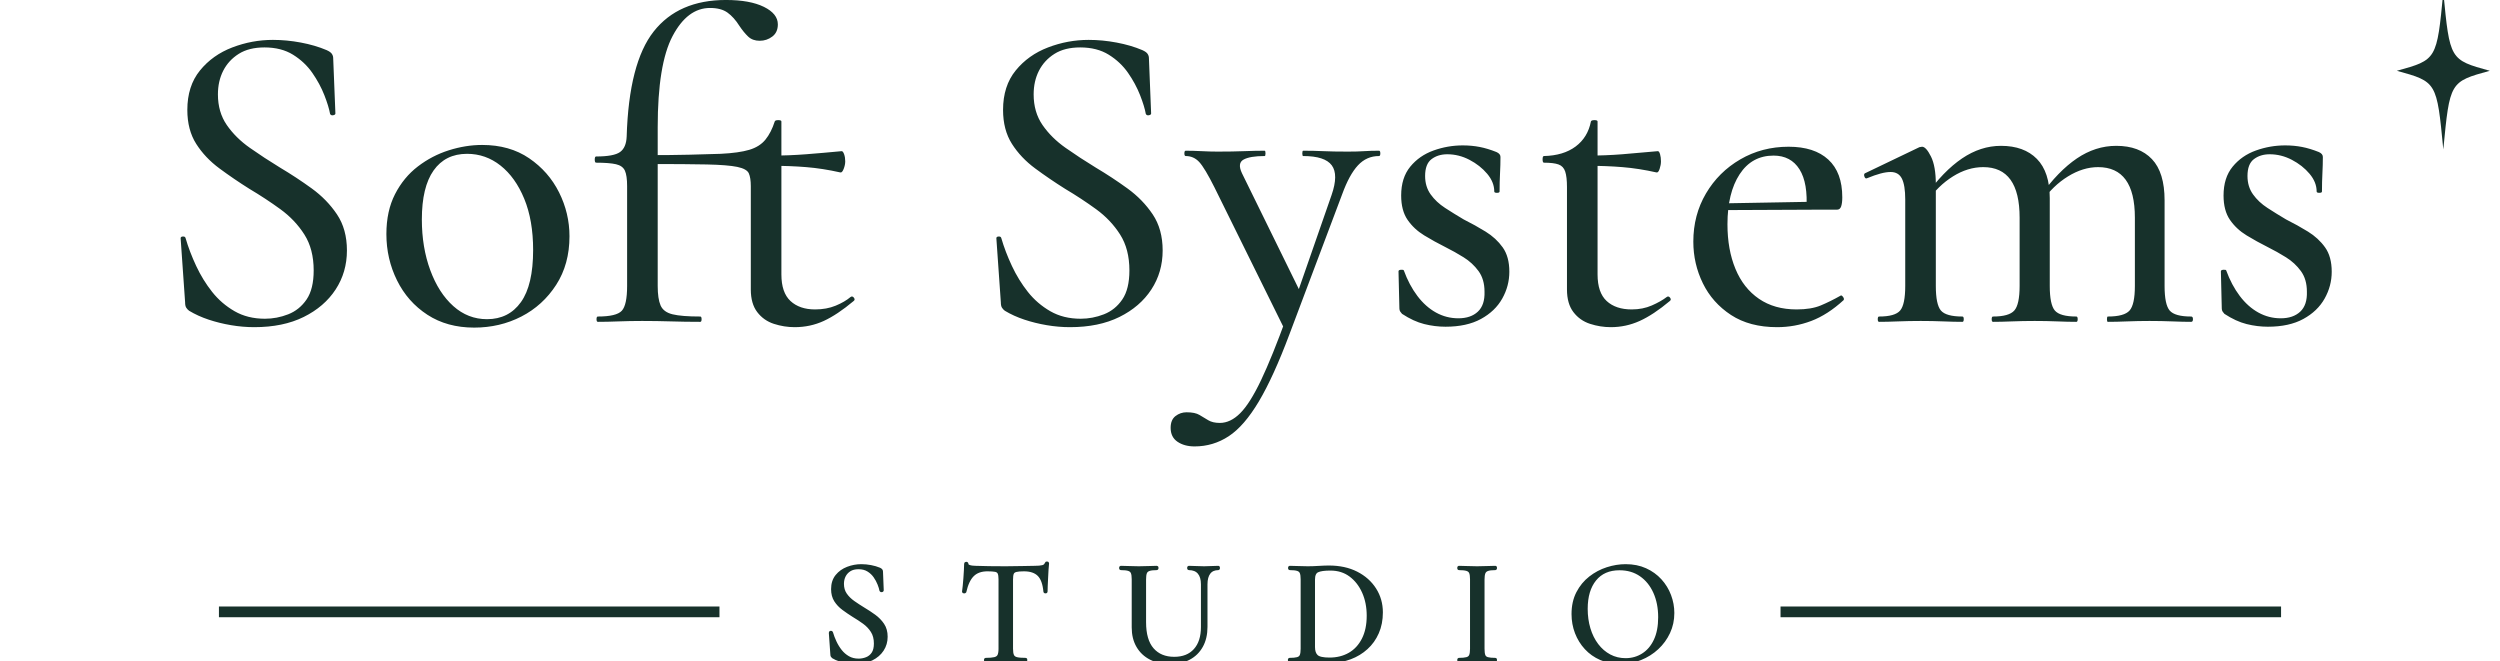
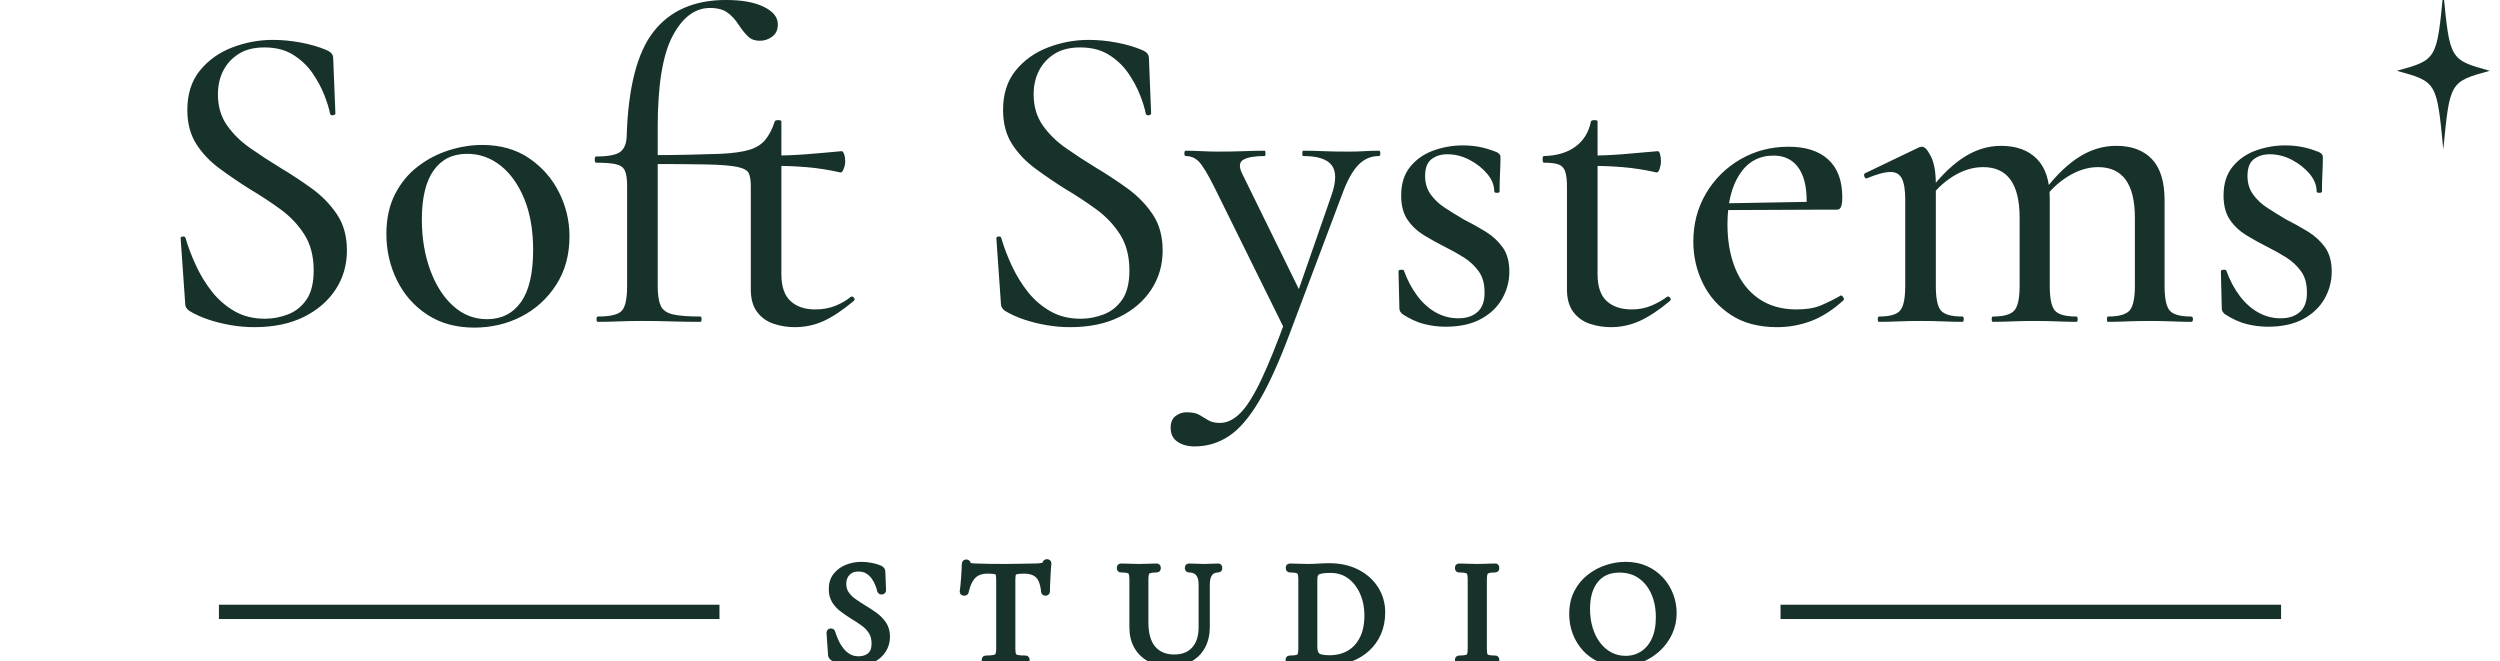
<svg xmlns="http://www.w3.org/2000/svg" viewBox="0 0 347.77 92.43" width="348" height="92" role="img" aria-label="Soft Systems Studio">
  <path transform="translate(20.00 45.01)" d="M9.548 -31.806Q9.548 -29.326 10.788 -27.528Q12.028 -25.73 14.012 -24.335Q15.996 -22.94 18.228 -21.576Q20.522 -20.212 22.661 -18.662Q24.8 -17.112 26.195 -15.035Q27.59 -12.958 27.59 -9.982Q27.59 -6.944 26.009 -4.526Q24.428 -2.108 21.545 -0.682Q18.662 0.744 14.632 0.744Q13.02 0.744 11.377 0.465Q9.734 0.186 8.246 -0.31Q6.758 -0.806 5.518 -1.55Q5.27 -1.736 5.115 -1.984Q4.96 -2.232 4.96 -2.728L4.34 -11.594Q4.278 -11.904 4.619 -11.935Q4.96 -11.966 5.022 -11.718Q5.58 -9.796 6.51 -7.812Q7.44 -5.828 8.742 -4.185Q10.044 -2.542 11.873 -1.488Q13.702 -0.434 16.12 -0.434Q17.794 -0.434 19.375 -1.054Q20.956 -1.674 21.948 -3.131Q22.94 -4.588 22.94 -7.192Q22.94 -10.168 21.638 -12.214Q20.336 -14.26 18.29 -15.748Q16.244 -17.236 13.95 -18.6Q11.78 -19.964 9.765 -21.452Q7.75 -22.94 6.51 -24.893Q5.27 -26.846 5.27 -29.636Q5.27 -32.984 7.037 -35.154Q8.804 -37.324 11.563 -38.378Q14.322 -39.432 17.236 -39.432Q19.158 -39.432 21.142 -39.06Q23.126 -38.688 24.738 -38.006Q25.296 -37.758 25.482 -37.479Q25.668 -37.2 25.668 -36.89L25.978 -29.14Q25.978 -28.954 25.668 -28.892Q25.358 -28.83 25.234 -29.078Q25.048 -30.132 24.428 -31.713Q23.808 -33.294 22.754 -34.813Q21.7 -36.332 20.057 -37.355Q18.414 -38.378 16.058 -38.378Q13.888 -38.378 12.462 -37.479Q11.036 -36.58 10.292 -35.123Q9.548 -33.666 9.548 -31.806ZM45.384 0.806Q41.602 0.806 38.843 -0.992Q36.084 -2.79 34.596 -5.797Q33.108 -8.804 33.108 -12.276Q33.108 -15.5 34.317 -17.856Q35.526 -20.212 37.51 -21.731Q39.494 -23.25 41.85 -23.994Q44.206 -24.738 46.5 -24.738Q50.344 -24.738 53.072 -22.878Q55.8 -21.018 57.257 -18.104Q58.714 -15.19 58.714 -11.966Q58.714 -8.06 56.854 -5.177Q54.994 -2.294 51.987 -0.744Q48.98 0.806 45.384 0.806ZM47.182 -0.372Q50.22 -0.372 51.925 -2.759Q53.63 -5.146 53.63 -10.044Q53.63 -14.198 52.39 -17.205Q51.15 -20.212 49.073 -21.855Q46.996 -23.498 44.392 -23.498Q41.354 -23.498 39.711 -21.173Q38.068 -18.848 38.068 -14.322Q38.068 -10.416 39.246 -7.223Q40.424 -4.03 42.47 -2.201Q44.516 -0.372 47.182 -0.372ZM62.682 0.0Q62.496 0.0 62.496 -0.372Q62.496 -0.744 62.682 -0.744Q65.286 -0.744 66.03 -1.55Q66.774 -2.356 66.774 -5.022V-18.972Q66.774 -20.46 66.464 -21.142Q66.154 -21.824 65.224 -22.041Q64.294 -22.258 62.434 -22.258Q62.248 -22.258 62.248 -22.692Q62.248 -23.126 62.434 -23.126Q64.914 -23.126 65.782 -23.746Q66.65 -24.366 66.712 -25.916Q67.022 -36.208 70.494 -40.61Q73.966 -45.012 80.6 -45.012Q83.948 -45.012 85.901 -44.051Q87.854 -43.09 87.854 -41.602Q87.854 -40.486 87.079 -39.897Q86.304 -39.308 85.312 -39.308Q84.32 -39.308 83.7 -39.897Q83.08 -40.486 82.46 -41.416Q81.716 -42.594 80.817 -43.245Q79.918 -43.896 78.368 -43.896Q75.206 -43.896 73.129 -39.959Q71.052 -36.022 71.052 -27.218V-5.022Q71.052 -3.224 71.455 -2.294Q71.858 -1.364 73.129 -1.054Q74.4 -0.744 77.004 -0.744Q77.19 -0.744 77.19 -0.372Q77.19 0.0 77.004 0.0Q74.896 0.0 72.912 -0.062Q70.928 -0.124 68.882 -0.124Q67.146 -0.124 65.565 -0.062Q63.984 0.0 62.682 0.0ZM90.21 0.744Q88.722 0.744 87.296 0.279Q85.87 -0.186 84.971 -1.364Q84.072 -2.542 84.072 -4.526V-18.972Q84.072 -20.15 83.793 -20.77Q83.514 -21.39 82.181 -21.669Q80.848 -21.948 77.934 -22.01Q75.02 -22.072 69.75 -22.072V-23.312Q72.726 -23.312 75.454 -23.374Q78.182 -23.436 79.856 -23.498Q82.398 -23.622 83.855 -24.056Q85.312 -24.49 86.118 -25.482Q86.924 -26.474 87.42 -28.024Q87.482 -28.21 87.916 -28.21Q88.35 -28.21 88.35 -28.024V-6.634Q88.35 -4.092 89.621 -2.914Q90.892 -1.736 93.062 -1.736Q94.674 -1.736 95.945 -2.263Q97.216 -2.79 98.022 -3.472Q98.27 -3.658 98.487 -3.379Q98.704 -3.1 98.456 -2.914Q96.162 -0.992 94.271 -0.124Q92.38 0.744 90.21 0.744ZM96.596 -20.894Q94.116 -21.452 91.822 -21.638Q89.528 -21.824 86.986 -21.824V-23.25Q89.404 -23.25 91.791 -23.436Q94.178 -23.622 96.782 -23.87Q96.968 -23.87 97.123 -23.436Q97.278 -23.002 97.278 -22.444Q97.278 -21.948 97.061 -21.39Q96.844 -20.832 96.596 -20.894ZM123.628 -31.806Q123.628 -29.326 124.868 -27.528Q126.108 -25.73 128.092 -24.335Q130.076 -22.94 132.308 -21.576Q134.602 -20.212 136.741 -18.662Q138.88 -17.112 140.275 -15.035Q141.67 -12.958 141.67 -9.982Q141.67 -6.944 140.089 -4.526Q138.508 -2.108 135.625 -0.682Q132.742 0.744 128.712 0.744Q127.1 0.744 125.457 0.465Q123.814 0.186 122.326 -0.31Q120.838 -0.806 119.598 -1.55Q119.35 -1.736 119.195 -1.984Q119.04 -2.232 119.04 -2.728L118.42 -11.594Q118.358 -11.904 118.699 -11.935Q119.04 -11.966 119.102 -11.718Q119.66 -9.796 120.59 -7.812Q121.52 -5.828 122.822 -4.185Q124.124 -2.542 125.953 -1.488Q127.782 -0.434 130.2 -0.434Q131.874 -0.434 133.455 -1.054Q135.036 -1.674 136.028 -3.131Q137.02 -4.588 137.02 -7.192Q137.02 -10.168 135.718 -12.214Q134.416 -14.26 132.37 -15.748Q130.324 -17.236 128.03 -18.6Q125.86 -19.964 123.845 -21.452Q121.83 -22.94 120.59 -24.893Q119.35 -26.846 119.35 -29.636Q119.35 -32.984 121.117 -35.154Q122.884 -37.324 125.643 -38.378Q128.402 -39.432 131.316 -39.432Q133.238 -39.432 135.222 -39.06Q137.206 -38.688 138.818 -38.006Q139.376 -37.758 139.562 -37.479Q139.748 -37.2 139.748 -36.89L140.058 -29.14Q140.058 -28.954 139.748 -28.892Q139.438 -28.83 139.314 -29.078Q139.128 -30.132 138.508 -31.713Q137.888 -33.294 136.834 -34.813Q135.78 -36.332 134.137 -37.355Q132.494 -38.378 130.138 -38.378Q127.968 -38.378 126.542 -37.479Q125.116 -36.58 124.372 -35.123Q123.628 -33.666 123.628 -31.806ZM171.926 -23.932Q172.112 -23.932 172.112 -23.56Q172.112 -23.188 171.926 -23.188Q170.19 -23.188 168.981 -21.886Q167.772 -20.584 166.78 -17.856L159.402 1.736Q157.17 7.688 155.124 11.129Q153.078 14.57 150.908 15.996Q148.738 17.422 146.134 17.422Q144.708 17.422 143.747 16.771Q142.786 16.12 142.786 14.818Q142.786 13.702 143.468 13.175Q144.15 12.648 145.018 12.648Q146.196 12.648 146.816 13.02Q147.436 13.392 148.056 13.764Q148.676 14.136 149.668 14.136Q151.156 14.136 152.52 12.772Q153.884 11.408 155.434 8.153Q156.984 4.898 159.03 -0.744L158.968 1.55L148.924 -18.786Q147.56 -21.514 146.785 -22.351Q146.01 -23.188 144.894 -23.188Q144.708 -23.188 144.708 -23.56Q144.708 -23.932 144.894 -23.932Q145.948 -23.932 147.126 -23.87Q148.304 -23.808 149.358 -23.808Q151.466 -23.808 153.047 -23.87Q154.628 -23.932 155.93 -23.932Q156.054 -23.932 156.054 -23.56Q156.054 -23.188 155.93 -23.188Q153.884 -23.188 152.985 -22.692Q152.086 -22.196 152.768 -20.77L161.138 -3.72L159.402 -0.806L165.292 -17.732Q166.284 -20.584 165.323 -21.886Q164.362 -23.188 161.324 -23.188Q161.2 -23.188 161.2 -23.56Q161.2 -23.932 161.324 -23.932Q162.812 -23.932 164.145 -23.87Q165.478 -23.808 167.586 -23.808Q168.95 -23.808 169.849 -23.87Q170.748 -23.932 171.926 -23.932ZM178.374 -20.398Q178.374 -18.91 179.149 -17.825Q179.924 -16.74 181.164 -15.934Q182.404 -15.128 183.768 -14.322Q185.38 -13.516 186.837 -12.617Q188.294 -11.718 189.224 -10.416Q190.154 -9.114 190.154 -7.006Q190.154 -5.022 189.162 -3.255Q188.17 -1.488 186.186 -0.403Q184.202 0.682 181.226 0.682Q179.738 0.682 178.25 0.31Q176.762 -0.062 175.15 -1.116Q175.026 -1.24 174.902 -1.426Q174.778 -1.612 174.778 -1.86L174.654 -7.068Q174.654 -7.254 174.995 -7.285Q175.336 -7.316 175.398 -7.192Q176.142 -5.146 177.289 -3.627Q178.436 -2.108 179.893 -1.302Q181.35 -0.496 183.024 -0.496Q184.76 -0.496 185.752 -1.426Q186.744 -2.356 186.682 -4.216Q186.682 -5.952 185.845 -7.099Q185.008 -8.246 183.768 -9.021Q182.528 -9.796 181.164 -10.478Q179.676 -11.222 178.25 -12.09Q176.824 -12.958 175.925 -14.26Q175.026 -15.562 175.026 -17.67Q175.026 -20.15 176.297 -21.7Q177.568 -23.25 179.552 -23.963Q181.536 -24.676 183.644 -24.676Q184.884 -24.676 186.0 -24.459Q187.116 -24.242 188.356 -23.746Q188.914 -23.498 188.914 -23.064Q188.914 -21.948 188.852 -20.77Q188.79 -19.592 188.79 -18.228Q188.79 -18.042 188.418 -18.042Q188.046 -18.042 188.046 -18.228Q188.046 -19.53 187.054 -20.708Q186.062 -21.886 184.574 -22.661Q183.086 -23.436 181.474 -23.436Q180.172 -23.436 179.273 -22.754Q178.374 -22.072 178.374 -20.398ZM204.352 0.744Q202.864 0.744 201.438 0.279Q200.012 -0.186 199.113 -1.364Q198.214 -2.542 198.214 -4.526V-18.848Q198.214 -20.274 197.966 -21.018Q197.718 -21.762 197.036 -22.01Q196.354 -22.258 194.99 -22.258Q194.804 -22.258 194.804 -22.723Q194.804 -23.188 194.99 -23.188Q197.718 -23.25 199.423 -24.521Q201.128 -25.792 201.562 -28.024Q201.624 -28.21 202.058 -28.21Q202.492 -28.21 202.492 -28.024V-6.634Q202.492 -4.092 203.763 -2.914Q205.034 -1.736 207.266 -1.736Q208.816 -1.736 210.087 -2.294Q211.358 -2.852 212.164 -3.472Q212.412 -3.658 212.629 -3.379Q212.846 -3.1 212.598 -2.914Q210.304 -0.992 208.382 -0.124Q206.46 0.744 204.352 0.744ZM210.738 -20.894Q208.258 -21.452 205.964 -21.638Q203.67 -21.824 201.128 -21.824V-23.25Q203.608 -23.25 205.933 -23.436Q208.258 -23.622 210.924 -23.87Q211.11 -23.87 211.234 -23.436Q211.358 -23.002 211.358 -22.444Q211.358 -21.948 211.172 -21.39Q210.986 -20.832 210.738 -20.894ZM227.602 0.744Q223.758 0.744 221.154 -0.961Q218.55 -2.666 217.217 -5.394Q215.884 -8.122 215.884 -11.222Q215.884 -14.942 217.651 -17.949Q219.418 -20.956 222.456 -22.723Q225.494 -24.49 229.214 -24.49Q232.81 -24.49 234.763 -22.692Q236.716 -20.894 236.716 -17.422Q236.716 -16.616 236.561 -16.151Q236.406 -15.686 235.972 -15.686H231.694Q231.942 -19.406 230.733 -21.328Q229.524 -23.25 227.106 -23.25Q224.068 -23.25 222.363 -20.646Q220.658 -18.042 220.658 -13.64Q220.658 -10.106 221.774 -7.409Q222.89 -4.712 225.06 -3.224Q227.23 -1.736 230.33 -1.736Q232.376 -1.736 233.709 -2.294Q235.042 -2.852 236.468 -3.658Q236.592 -3.782 236.809 -3.503Q237.026 -3.224 236.902 -3.038Q234.67 -0.992 232.376 -0.124Q230.082 0.744 227.602 0.744ZM219.232 -15.624 219.17 -16.554 233.058 -16.802V-15.686ZM273.854 0.0Q273.73 0.0 273.73 -0.372Q273.73 -0.744 273.854 -0.744Q276.148 -0.744 276.892 -1.581Q277.636 -2.418 277.636 -5.022V-14.57Q277.636 -21.638 272.49 -21.638Q270.382 -21.638 268.274 -20.336Q266.166 -19.034 264.678 -16.864L264.43 -17.608Q266.91 -21.08 269.514 -22.847Q272.118 -24.614 275.032 -24.614Q278.256 -24.614 280.023 -22.754Q281.79 -20.894 281.79 -16.988V-5.022Q281.79 -2.418 282.503 -1.581Q283.216 -0.744 285.51 -0.744Q285.758 -0.744 285.758 -0.372Q285.758 0.0 285.51 0.0Q284.394 0.0 282.875 -0.062Q281.356 -0.124 279.682 -0.124Q278.07 -0.124 276.551 -0.062Q275.032 0.0 273.854 0.0ZM257.796 0.0Q257.61 0.0 257.61 -0.372Q257.61 -0.744 257.796 -0.744Q260.028 -0.744 260.772 -1.581Q261.516 -2.418 261.516 -5.022V-14.57Q261.516 -21.638 256.432 -21.638Q254.262 -21.638 252.185 -20.336Q250.108 -19.034 248.62 -16.864L248.372 -17.608Q250.852 -21.08 253.456 -22.847Q256.06 -24.614 258.912 -24.614Q262.136 -24.614 263.934 -22.785Q265.732 -20.956 265.732 -17.298V-5.022Q265.732 -2.418 266.445 -1.581Q267.158 -0.744 269.452 -0.744Q269.638 -0.744 269.638 -0.372Q269.638 0.0 269.452 0.0Q268.274 0.0 266.786 -0.062Q265.298 -0.124 263.624 -0.124Q261.95 -0.124 260.431 -0.062Q258.912 0.0 257.796 0.0ZM241.862 0.0Q241.676 0.0 241.676 -0.372Q241.676 -0.744 241.862 -0.744Q244.094 -0.744 244.807 -1.581Q245.52 -2.418 245.52 -5.022V-17.112Q245.52 -19.096 245.055 -20.026Q244.59 -20.956 243.474 -20.956Q242.854 -20.956 242.048 -20.739Q241.242 -20.522 240.188 -20.088Q239.94 -19.964 239.816 -20.305Q239.692 -20.646 239.878 -20.77L247.504 -24.428Q247.752 -24.49 247.876 -24.49Q248.434 -24.49 249.116 -23.126Q249.798 -21.762 249.798 -19.22V-5.022Q249.798 -2.418 250.511 -1.581Q251.224 -0.744 253.518 -0.744Q253.704 -0.744 253.704 -0.372Q253.704 0.0 253.518 0.0Q252.34 0.0 250.852 -0.062Q249.364 -0.124 247.69 -0.124Q246.016 -0.124 244.497 -0.062Q242.978 0.0 241.862 0.0ZM293.384 -20.398Q293.384 -18.91 294.159 -17.825Q294.934 -16.74 296.174 -15.934Q297.414 -15.128 298.778 -14.322Q300.39 -13.516 301.847 -12.617Q303.304 -11.718 304.234 -10.416Q305.164 -9.114 305.164 -7.006Q305.164 -5.022 304.172 -3.255Q303.18 -1.488 301.196 -0.403Q299.212 0.682 296.236 0.682Q294.748 0.682 293.26 0.31Q291.772 -0.062 290.16 -1.116Q290.036 -1.24 289.912 -1.426Q289.788 -1.612 289.788 -1.86L289.664 -7.068Q289.664 -7.254 290.005 -7.285Q290.346 -7.316 290.408 -7.192Q291.152 -5.146 292.299 -3.627Q293.446 -2.108 294.903 -1.302Q296.36 -0.496 298.034 -0.496Q299.77 -0.496 300.762 -1.426Q301.754 -2.356 301.692 -4.216Q301.692 -5.952 300.855 -7.099Q300.018 -8.246 298.778 -9.021Q297.538 -9.796 296.174 -10.478Q294.686 -11.222 293.26 -12.09Q291.834 -12.958 290.935 -14.26Q290.036 -15.562 290.036 -17.67Q290.036 -20.15 291.307 -21.7Q292.578 -23.25 294.562 -23.963Q296.546 -24.676 298.654 -24.676Q299.894 -24.676 301.01 -24.459Q302.126 -24.242 303.366 -23.746Q303.924 -23.498 303.924 -23.064Q303.924 -21.948 303.862 -20.77Q303.8 -19.592 303.8 -18.228Q303.8 -18.042 303.428 -18.042Q303.056 -18.042 303.056 -18.228Q303.056 -19.53 302.064 -20.708Q301.072 -21.886 299.584 -22.661Q298.096 -23.436 296.484 -23.436Q295.182 -23.436 294.283 -22.754Q293.384 -22.072 293.384 -20.398Z" fill="#17312B" />
  <path class="sparkle" fill="#17312B" d="M340.77,-1.10 C341.68,8.36 341.68,8.36 347.27,9.90 C341.68,11.44 341.68,11.44 340.77,20.90 C339.86,11.44 339.86,11.44 334.27,9.90 C339.86,8.36 339.86,8.36 340.77,-1.10 Z" />
-   <path transform="translate(113.69 92.43)" d="M3.234 -10.773Q3.234 -9.933 3.654 -9.324Q4.074 -8.715 4.746 -8.242Q5.418 -7.77 6.174 -7.308Q6.951 -6.846 7.676 -6.321Q8.4 -5.796 8.873 -5.093Q9.345 -4.389 9.345 -3.381Q9.345 -2.352 8.809 -1.533Q8.274 -0.714 7.298 -0.231Q6.321 0.252 4.956 0.252Q4.41 0.252 3.854 0.158Q3.297 0.063 2.793 -0.105Q2.289 -0.273 1.869 -0.525Q1.785 -0.588 1.733 -0.672Q1.68 -0.756 1.68 -0.924L1.47 -3.927Q1.449 -4.032 1.565 -4.043Q1.68 -4.053 1.701 -3.969Q1.89 -3.318 2.205 -2.646Q2.52 -1.974 2.961 -1.418Q3.402 -0.861 4.021 -0.504Q4.641 -0.147 5.46 -0.147Q6.027 -0.147 6.562 -0.357Q7.098 -0.567 7.434 -1.06Q7.77 -1.554 7.77 -2.436Q7.77 -3.444 7.329 -4.137Q6.888 -4.83 6.195 -5.334Q5.502 -5.838 4.725 -6.3Q3.99 -6.762 3.308 -7.266Q2.625 -7.77 2.205 -8.431Q1.785 -9.093 1.785 -10.038Q1.785 -11.172 2.384 -11.907Q2.982 -12.642 3.917 -12.999Q4.851 -13.356 5.838 -13.356Q6.489 -13.356 7.161 -13.23Q7.833 -13.104 8.379 -12.873Q8.568 -12.789 8.631 -12.695Q8.694 -12.6 8.694 -12.495L8.799 -9.87Q8.799 -9.807 8.694 -9.786Q8.589 -9.765 8.547 -9.849Q8.484 -10.206 8.274 -10.742Q8.064 -11.277 7.707 -11.792Q7.35 -12.306 6.793 -12.652Q6.237 -12.999 5.439 -12.999Q4.704 -12.999 4.221 -12.695Q3.738 -12.39 3.486 -11.896Q3.234 -11.403 3.234 -10.773ZM23.478 -12.705Q22.176 -12.705 21.441 -11.98Q20.706 -11.256 20.349 -9.66Q20.328 -9.618 20.212 -9.618Q20.097 -9.618 20.097 -9.681Q20.139 -9.954 20.191 -10.458Q20.244 -10.962 20.286 -11.55Q20.328 -12.138 20.359 -12.684Q20.391 -13.23 20.391 -13.587Q20.391 -13.692 20.517 -13.692Q20.643 -13.692 20.643 -13.587Q20.643 -13.377 20.853 -13.283Q21.063 -13.188 21.336 -13.157Q21.609 -13.125 21.798 -13.125Q23.604 -13.062 26.019 -13.062Q27.489 -13.062 28.371 -13.094Q29.253 -13.125 30.072 -13.125Q30.786 -13.125 31.175 -13.22Q31.563 -13.314 31.668 -13.65Q31.689 -13.734 31.805 -13.734Q31.92 -13.734 31.92 -13.65Q31.878 -13.335 31.846 -12.768Q31.815 -12.201 31.784 -11.592Q31.752 -10.983 31.731 -10.458Q31.71 -9.933 31.71 -9.681Q31.71 -9.618 31.595 -9.618Q31.479 -9.618 31.479 -9.681Q31.332 -11.319 30.639 -12.012Q29.946 -12.705 28.581 -12.705Q27.846 -12.705 27.479 -12.611Q27.111 -12.516 26.995 -12.243Q26.88 -11.97 26.88 -11.382V-1.701Q26.88 -1.092 27.017 -0.777Q27.153 -0.462 27.562 -0.357Q27.972 -0.252 28.833 -0.252Q28.875 -0.252 28.875 -0.126Q28.875 0.0 28.833 0.0Q28.266 0.0 27.562 -0.021Q26.859 -0.042 26.019 -0.042Q25.221 -0.042 24.517 -0.021Q23.814 0.0 23.226 0.0Q23.163 0.0 23.163 -0.126Q23.163 -0.252 23.226 -0.252Q24.045 -0.252 24.476 -0.357Q24.906 -0.462 25.053 -0.777Q25.2 -1.092 25.2 -1.701V-11.424Q25.2 -11.991 25.074 -12.275Q24.948 -12.558 24.57 -12.632Q24.192 -12.705 23.478 -12.705ZM53.508 -10.71Q53.508 -11.76 53.035 -12.317Q52.563 -12.873 51.639 -12.873Q51.576 -12.873 51.576 -12.999Q51.576 -13.125 51.639 -13.125Q52.122 -13.125 52.647 -13.094Q53.172 -13.062 53.781 -13.062Q54.306 -13.062 54.821 -13.094Q55.335 -13.125 55.776 -13.125Q55.818 -13.125 55.818 -12.999Q55.818 -12.873 55.776 -12.873Q54.936 -12.873 54.506 -12.317Q54.075 -11.76 54.075 -10.71V-4.767Q54.075 -3.192 53.445 -2.058Q52.815 -0.924 51.681 -0.326Q50.547 0.273 49.035 0.273Q47.481 0.273 46.305 -0.326Q45.129 -0.924 44.478 -2.037Q43.827 -3.15 43.827 -4.683V-11.424Q43.827 -12.033 43.701 -12.338Q43.575 -12.642 43.208 -12.758Q42.84 -12.873 42.126 -12.873Q42.063 -12.873 42.063 -12.999Q42.063 -13.125 42.126 -13.125Q42.651 -13.125 43.281 -13.094Q43.911 -13.062 44.646 -13.062Q45.402 -13.062 46.043 -13.094Q46.683 -13.125 47.166 -13.125Q47.229 -13.125 47.229 -12.999Q47.229 -12.873 47.166 -12.873Q46.452 -12.873 46.085 -12.747Q45.717 -12.621 45.602 -12.306Q45.486 -11.991 45.486 -11.382V-5.418Q45.486 -2.898 46.578 -1.649Q47.67 -0.399 49.602 -0.399Q51.45 -0.399 52.479 -1.544Q53.508 -2.688 53.508 -4.746ZM71.526 0.084Q70.896 0.084 69.972 0.021Q69.048 -0.042 68.271 -0.042Q67.557 -0.042 66.895 -0.021Q66.234 0.0 65.709 0.0Q65.667 0.0 65.667 -0.126Q65.667 -0.252 65.709 -0.252Q66.444 -0.252 66.822 -0.357Q67.2 -0.462 67.326 -0.777Q67.452 -1.092 67.452 -1.701V-11.424Q67.452 -12.033 67.326 -12.338Q67.2 -12.642 66.833 -12.758Q66.465 -12.873 65.751 -12.873Q65.688 -12.873 65.688 -12.999Q65.688 -13.125 65.751 -13.125Q66.276 -13.125 66.917 -13.094Q67.557 -13.062 68.271 -13.062Q68.985 -13.062 69.815 -13.115Q70.644 -13.167 71.232 -13.167Q73.458 -13.167 75.107 -12.327Q76.755 -11.487 77.679 -10.038Q78.603 -8.589 78.603 -6.783Q78.603 -5.208 78.047 -3.938Q77.49 -2.667 76.503 -1.775Q75.516 -0.882 74.235 -0.399Q72.954 0.084 71.526 0.084ZM71.316 -0.294Q72.891 -0.294 74.099 -0.987Q75.306 -1.68 75.999 -3.035Q76.692 -4.389 76.692 -6.321Q76.692 -8.148 76.041 -9.607Q75.39 -11.067 74.225 -11.939Q73.059 -12.81 71.442 -12.81Q70.182 -12.81 69.647 -12.558Q69.111 -12.306 69.111 -11.382V-1.932Q69.111 -1.092 69.531 -0.693Q69.951 -0.294 71.316 -0.294ZM92.82 -1.701Q92.82 -1.092 92.935 -0.777Q93.051 -0.462 93.418 -0.357Q93.786 -0.252 94.521 -0.252Q94.563 -0.252 94.563 -0.126Q94.563 0.0 94.521 0.0Q93.996 0.0 93.356 -0.021Q92.715 -0.042 91.959 -0.042Q91.224 -0.042 90.573 -0.021Q89.922 0.0 89.397 0.0Q89.355 0.0 89.355 -0.126Q89.355 -0.252 89.397 -0.252Q90.132 -0.252 90.51 -0.357Q90.888 -0.462 91.014 -0.777Q91.14 -1.092 91.14 -1.701V-11.424Q91.14 -12.033 91.014 -12.338Q90.888 -12.642 90.51 -12.758Q90.132 -12.873 89.397 -12.873Q89.355 -12.873 89.355 -12.999Q89.355 -13.125 89.397 -13.125Q89.922 -13.125 90.573 -13.094Q91.224 -13.062 91.959 -13.062Q92.715 -13.062 93.366 -13.094Q94.017 -13.125 94.521 -13.125Q94.563 -13.125 94.563 -12.999Q94.563 -12.873 94.521 -12.873Q93.786 -12.873 93.429 -12.747Q93.072 -12.621 92.946 -12.306Q92.82 -11.991 92.82 -11.382ZM111.993 0.252Q110.481 0.252 109.252 -0.284Q108.024 -0.819 107.152 -1.764Q106.281 -2.709 105.808 -3.938Q105.336 -5.166 105.336 -6.552Q105.336 -8.253 105.997 -9.534Q106.659 -10.815 107.751 -11.666Q108.843 -12.516 110.145 -12.936Q111.447 -13.356 112.728 -13.356Q114.282 -13.356 115.51 -12.8Q116.739 -12.243 117.6 -11.298Q118.461 -10.353 118.912 -9.156Q119.364 -7.959 119.364 -6.699Q119.364 -5.229 118.776 -3.969Q118.188 -2.709 117.169 -1.764Q116.151 -0.819 114.817 -0.284Q113.484 0.252 111.993 0.252ZM112.728 -0.21Q114.051 -0.21 115.132 -0.893Q116.214 -1.575 116.833 -2.888Q117.453 -4.2 117.453 -6.111Q117.453 -8.064 116.77 -9.587Q116.088 -11.109 114.838 -11.98Q113.589 -12.852 111.867 -12.852Q109.662 -12.852 108.454 -11.361Q107.247 -9.87 107.247 -7.287Q107.247 -5.796 107.635 -4.505Q108.024 -3.213 108.759 -2.247Q109.494 -1.281 110.502 -0.746Q111.51 -0.21 112.728 -0.21Z" fill="#17312B" stroke="#17312B" stroke-width="0.35" stroke-linejoin="round" />
-   <rect x="29.69" y="84.82" width="70" height="1.5" fill="#17312B" />
-   <rect x="248.08" y="84.82" width="70" height="1.5" fill="#17312B" />
+   <path transform="translate(113.69 92.43)" d="M3.234 -10.773Q3.234 -9.933 3.654 -9.324Q4.074 -8.715 4.746 -8.242Q5.418 -7.77 6.174 -7.308Q6.951 -6.846 7.676 -6.321Q8.4 -5.796 8.873 -5.093Q9.345 -4.389 9.345 -3.381Q9.345 -2.352 8.809 -1.533Q8.274 -0.714 7.298 -0.231Q6.321 0.252 4.956 0.252Q4.41 0.252 3.854 0.158Q3.297 0.063 2.793 -0.105Q2.289 -0.273 1.869 -0.525Q1.785 -0.588 1.733 -0.672Q1.68 -0.756 1.68 -0.924L1.47 -3.927Q1.449 -4.032 1.565 -4.043Q1.68 -4.053 1.701 -3.969Q1.89 -3.318 2.205 -2.646Q2.52 -1.974 2.961 -1.418Q3.402 -0.861 4.021 -0.504Q4.641 -0.147 5.46 -0.147Q6.027 -0.147 6.562 -0.357Q7.098 -0.567 7.434 -1.06Q7.77 -1.554 7.77 -2.436Q7.77 -3.444 7.329 -4.137Q6.888 -4.83 6.195 -5.334Q5.502 -5.838 4.725 -6.3Q3.99 -6.762 3.308 -7.266Q2.625 -7.77 2.205 -8.431Q1.785 -9.093 1.785 -10.038Q1.785 -11.172 2.384 -11.907Q2.982 -12.642 3.917 -12.999Q4.851 -13.356 5.838 -13.356Q6.489 -13.356 7.161 -13.23Q7.833 -13.104 8.379 -12.873Q8.568 -12.789 8.631 -12.695Q8.694 -12.6 8.694 -12.495L8.799 -9.87Q8.799 -9.807 8.694 -9.786Q8.589 -9.765 8.547 -9.849Q8.484 -10.206 8.274 -10.742Q8.064 -11.277 7.707 -11.792Q7.35 -12.306 6.793 -12.652Q6.237 -12.999 5.439 -12.999Q4.704 -12.999 4.221 -12.695Q3.738 -12.39 3.486 -11.896Q3.234 -11.403 3.234 -10.773ZM23.478 -12.705Q22.176 -12.705 21.441 -11.98Q20.706 -11.256 20.349 -9.66Q20.328 -9.618 20.212 -9.618Q20.097 -9.618 20.097 -9.681Q20.139 -9.954 20.191 -10.458Q20.244 -10.962 20.286 -11.55Q20.328 -12.138 20.359 -12.684Q20.391 -13.23 20.391 -13.587Q20.391 -13.692 20.517 -13.692Q20.643 -13.692 20.643 -13.587Q20.643 -13.377 20.853 -13.283Q21.063 -13.188 21.336 -13.157Q21.609 -13.125 21.798 -13.125Q23.604 -13.062 26.019 -13.062Q27.489 -13.062 28.371 -13.094Q29.253 -13.125 30.072 -13.125Q30.786 -13.125 31.175 -13.22Q31.563 -13.314 31.668 -13.65Q31.689 -13.734 31.805 -13.734Q31.92 -13.734 31.92 -13.65Q31.878 -13.335 31.846 -12.768Q31.815 -12.201 31.784 -11.592Q31.752 -10.983 31.731 -10.458Q31.71 -9.933 31.71 -9.681Q31.71 -9.618 31.595 -9.618Q31.479 -9.618 31.479 -9.681Q31.332 -11.319 30.639 -12.012Q29.946 -12.705 28.581 -12.705Q27.846 -12.705 27.479 -12.611Q27.111 -12.516 26.995 -12.243Q26.88 -11.97 26.88 -11.382V-1.701Q26.88 -1.092 27.017 -0.777Q27.153 -0.462 27.562 -0.357Q27.972 -0.252 28.833 -0.252Q28.875 -0.252 28.875 -0.126Q28.875 0.0 28.833 0.0Q28.266 0.0 27.562 -0.021Q26.859 -0.042 26.019 -0.042Q25.221 -0.042 24.517 -0.021Q23.814 0.0 23.226 0.0Q23.163 0.0 23.163 -0.126Q23.163 -0.252 23.226 -0.252Q24.045 -0.252 24.476 -0.357Q24.906 -0.462 25.053 -0.777Q25.2 -1.092 25.2 -1.701V-11.424Q25.2 -11.991 25.074 -12.275Q24.948 -12.558 24.57 -12.632Q24.192 -12.705 23.478 -12.705ZM53.508 -10.71Q53.508 -11.76 53.035 -12.317Q52.563 -12.873 51.639 -12.873Q51.576 -12.873 51.576 -12.999Q51.576 -13.125 51.639 -13.125Q52.122 -13.125 52.647 -13.094Q53.172 -13.062 53.781 -13.062Q54.306 -13.062 54.821 -13.094Q55.335 -13.125 55.776 -13.125Q55.818 -13.125 55.818 -12.999Q55.818 -12.873 55.776 -12.873Q54.936 -12.873 54.506 -12.317Q54.075 -11.76 54.075 -10.71V-4.767Q54.075 -3.192 53.445 -2.058Q52.815 -0.924 51.681 -0.326Q50.547 0.273 49.035 0.273Q47.481 0.273 46.305 -0.326Q45.129 -0.924 44.478 -2.037Q43.827 -3.15 43.827 -4.683V-11.424Q43.827 -12.033 43.701 -12.338Q43.575 -12.642 43.208 -12.758Q42.84 -12.873 42.126 -12.873Q42.063 -12.873 42.063 -12.999Q42.063 -13.125 42.126 -13.125Q42.651 -13.125 43.281 -13.094Q43.911 -13.062 44.646 -13.062Q45.402 -13.062 46.043 -13.094Q46.683 -13.125 47.166 -13.125Q47.229 -13.125 47.229 -12.999Q47.229 -12.873 47.166 -12.873Q46.452 -12.873 46.085 -12.747Q45.717 -12.621 45.602 -12.306Q45.486 -11.991 45.486 -11.382V-5.418Q45.486 -2.898 46.578 -1.649Q47.67 -0.399 49.602 -0.399Q51.45 -0.399 52.479 -1.544Q53.508 -2.688 53.508 -4.746ZM71.526 0.084Q70.896 0.084 69.972 0.021Q69.048 -0.042 68.271 -0.042Q67.557 -0.042 66.895 -0.021Q66.234 0.0 65.709 0.0Q65.667 0.0 65.667 -0.126Q65.667 -0.252 65.709 -0.252Q66.444 -0.252 66.822 -0.357Q67.2 -0.462 67.326 -0.777Q67.452 -1.092 67.452 -1.701V-11.424Q67.452 -12.033 67.326 -12.338Q67.2 -12.642 66.833 -12.758Q66.465 -12.873 65.751 -12.873Q65.688 -12.873 65.688 -12.999Q65.688 -13.125 65.751 -13.125Q66.276 -13.125 66.917 -13.094Q67.557 -13.062 68.271 -13.062Q68.985 -13.062 69.815 -13.115Q70.644 -13.167 71.232 -13.167Q73.458 -13.167 75.107 -12.327Q76.755 -11.487 77.679 -10.038Q78.603 -8.589 78.603 -6.783Q78.603 -5.208 78.047 -3.938Q77.49 -2.667 76.503 -1.775Q75.516 -0.882 74.235 -0.399Q72.954 0.084 71.526 0.084ZM71.316 -0.294Q72.891 -0.294 74.099 -0.987Q75.306 -1.68 75.999 -3.035Q76.692 -4.389 76.692 -6.321Q76.692 -8.148 76.041 -9.607Q75.39 -11.067 74.225 -11.939Q73.059 -12.81 71.442 -12.81Q70.182 -12.81 69.647 -12.558Q69.111 -12.306 69.111 -11.382V-1.932Q69.111 -1.092 69.531 -0.693Q69.951 -0.294 71.316 -0.294ZM92.82 -1.701Q92.82 -1.092 92.935 -0.777Q93.051 -0.462 93.418 -0.357Q93.786 -0.252 94.521 -0.252Q94.563 -0.252 94.563 -0.126Q94.563 0.0 94.521 0.0Q93.996 0.0 93.356 -0.021Q92.715 -0.042 91.959 -0.042Q91.224 -0.042 90.573 -0.021Q89.922 0.0 89.397 0.0Q89.355 0.0 89.355 -0.126Q89.355 -0.252 89.397 -0.252Q90.132 -0.252 90.51 -0.357Q90.888 -0.462 91.014 -0.777Q91.14 -1.092 91.14 -1.701V-11.424Q91.14 -12.033 91.014 -12.338Q90.888 -12.642 90.51 -12.758Q90.132 -12.873 89.397 -12.873Q89.355 -12.873 89.355 -12.999Q89.355 -13.125 89.397 -13.125Q89.922 -13.125 90.573 -13.094Q91.224 -13.062 91.959 -13.062Q92.715 -13.062 93.366 -13.094Q94.017 -13.125 94.521 -13.125Q94.563 -13.125 94.563 -12.999Q94.563 -12.873 94.521 -12.873Q93.786 -12.873 93.429 -12.747Q93.072 -12.621 92.946 -12.306Q92.82 -11.991 92.82 -11.382ZM111.993 0.252Q110.481 0.252 109.252 -0.284Q108.024 -0.819 107.152 -1.764Q106.281 -2.709 105.808 -3.938Q105.336 -5.166 105.336 -6.552Q105.336 -8.253 105.997 -9.534Q106.659 -10.815 107.751 -11.666Q108.843 -12.516 110.145 -12.936Q111.447 -13.356 112.728 -13.356Q114.282 -13.356 115.51 -12.8Q116.739 -12.243 117.6 -11.298Q118.461 -10.353 118.912 -9.156Q119.364 -7.959 119.364 -6.699Q119.364 -5.229 118.776 -3.969Q118.188 -2.709 117.169 -1.764Q116.151 -0.819 114.817 -0.284Q113.484 0.252 111.993 0.252ZM112.728 -0.21Q114.051 -0.21 115.132 -0.893Q116.214 -1.575 116.833 -2.888Q117.453 -4.2 117.453 -6.111Q117.453 -8.064 116.77 -9.587Q116.088 -11.109 114.838 -11.98Q113.589 -12.852 111.867 -12.852Q109.662 -12.852 108.454 -11.361Q107.247 -9.87 107.247 -7.287Q107.247 -5.796 107.635 -4.505Q108.024 -3.213 108.759 -2.247Q109.494 -1.281 110.502 -0.746Q111.51 -0.21 112.728 -0.21Z" fill="#17312B" stroke="#17312B" stroke-width="1" stroke-linejoin="round" />
+   <rect x="29.69" y="84.57" width="70" height="2" fill="#17312B" />
+   <rect x="248.08" y="84.57" width="70" height="2" fill="#17312B" />
</svg>
